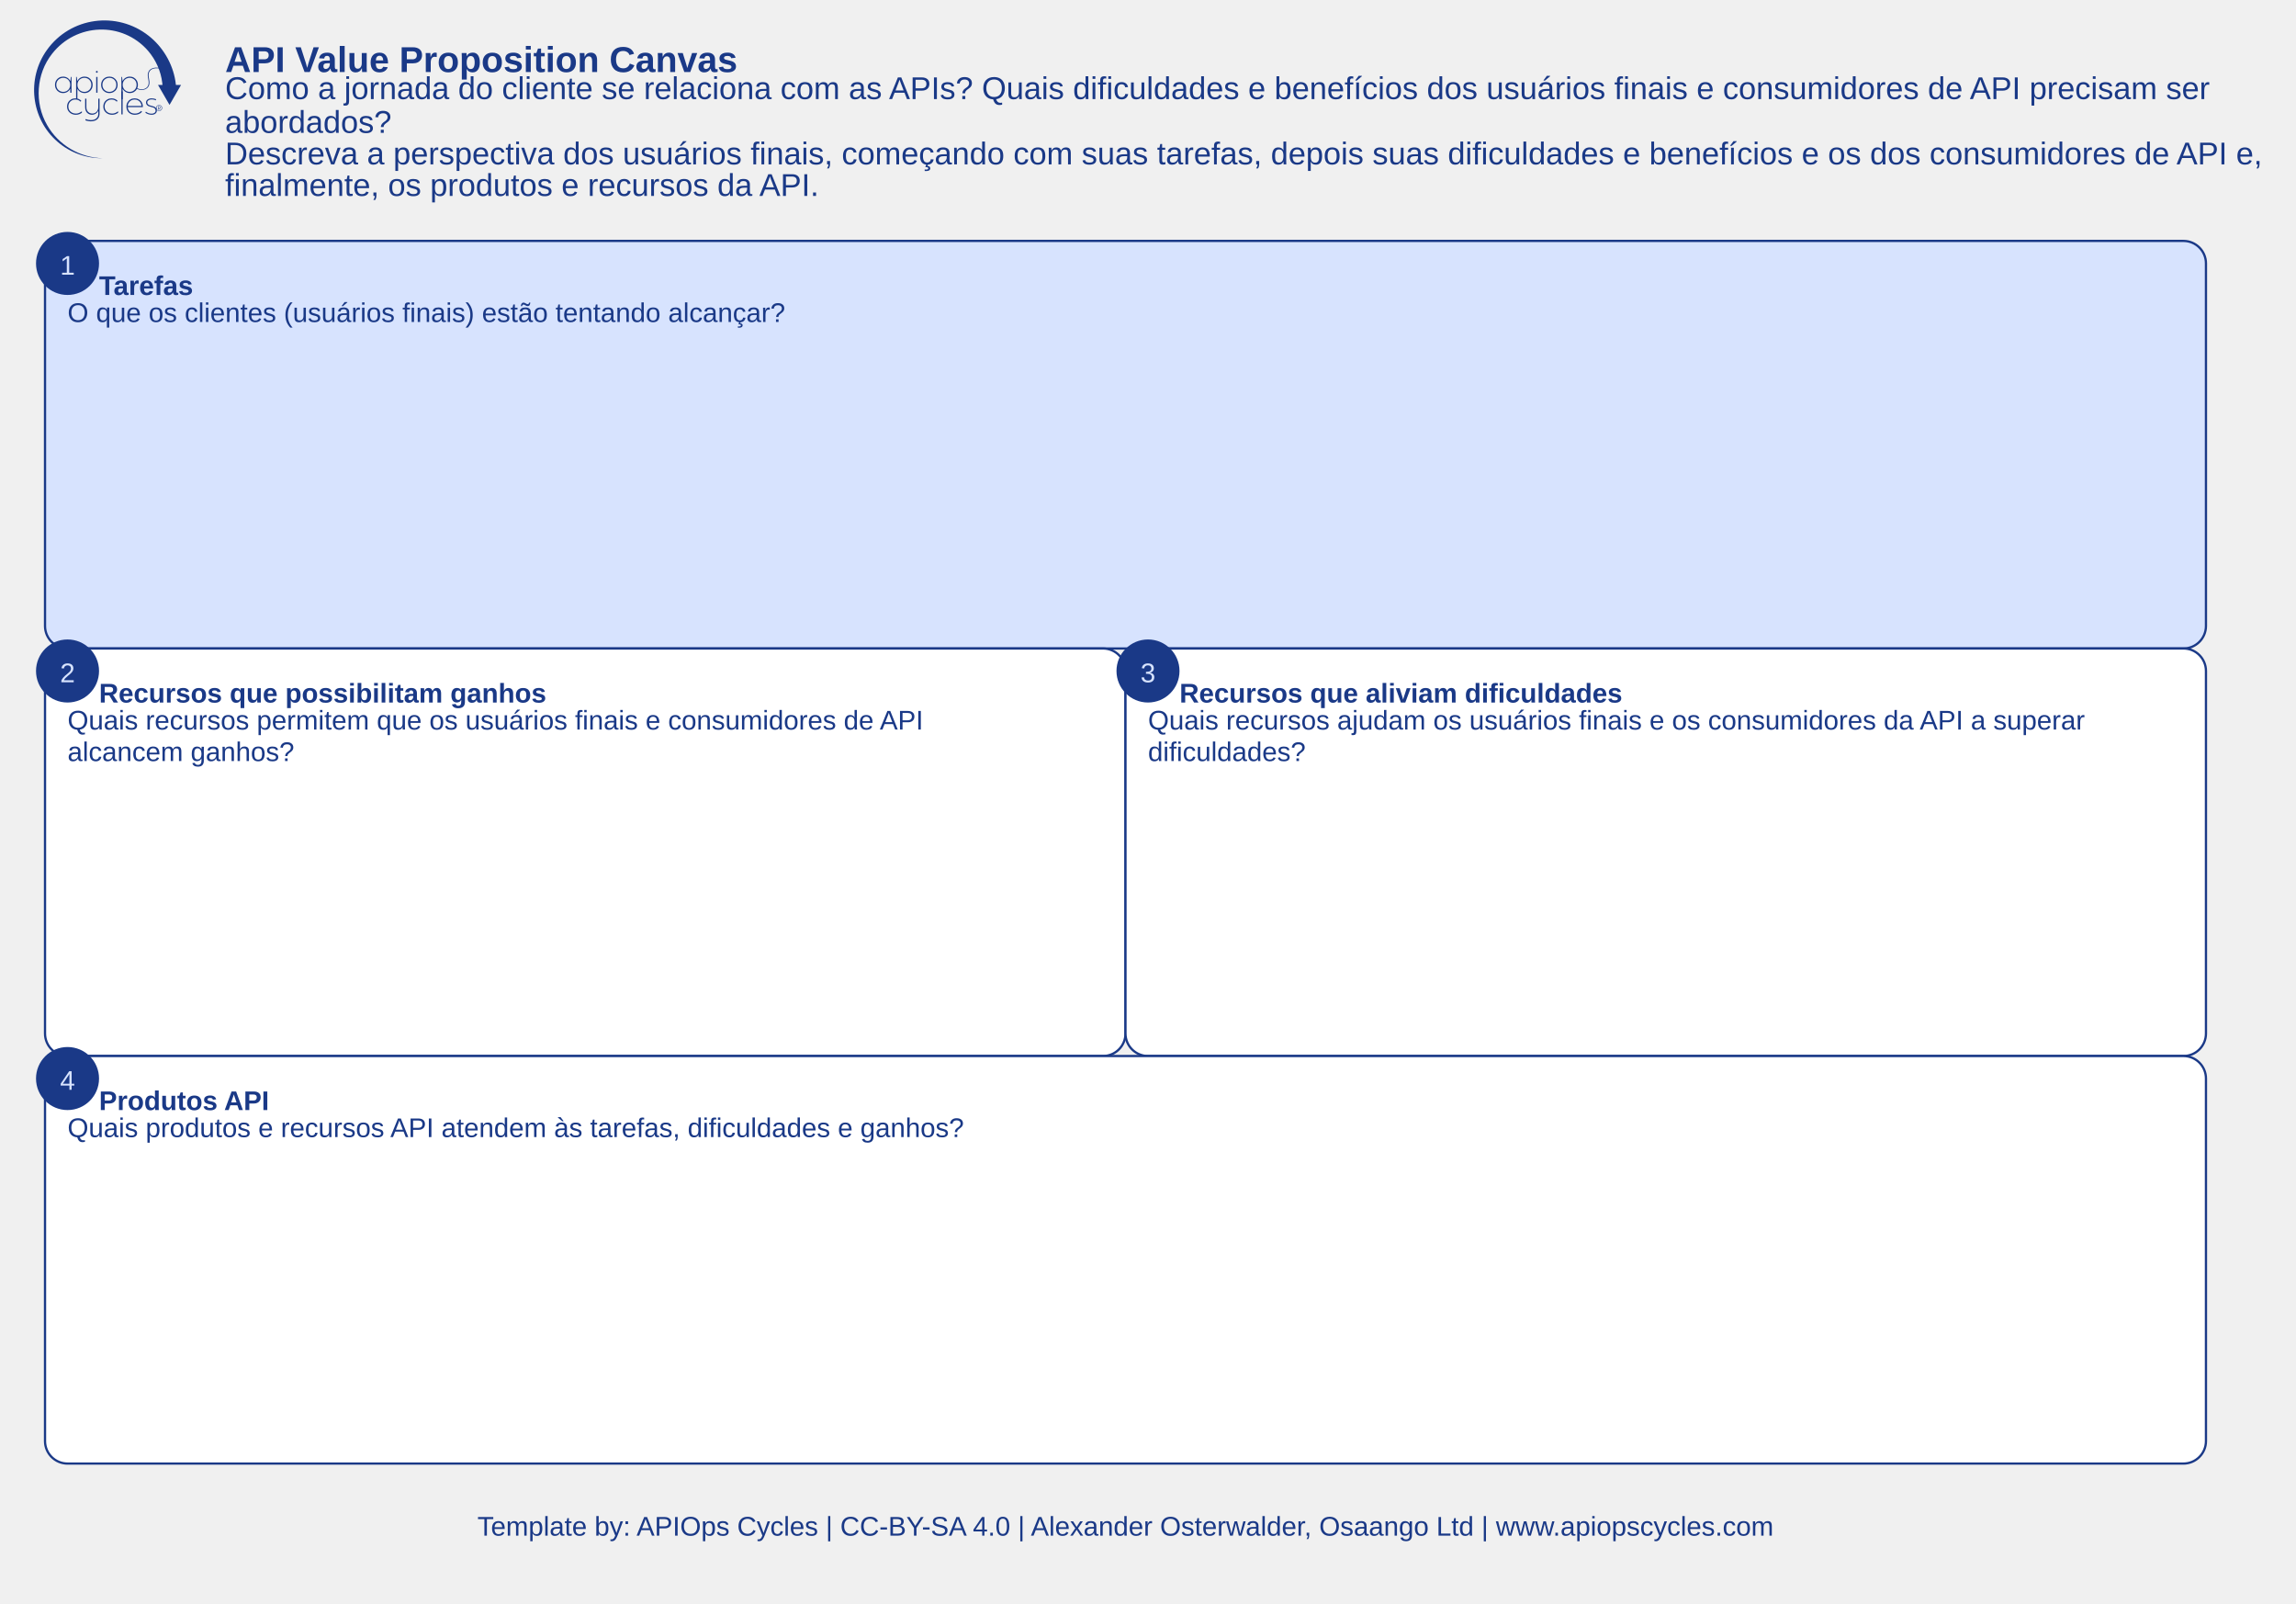
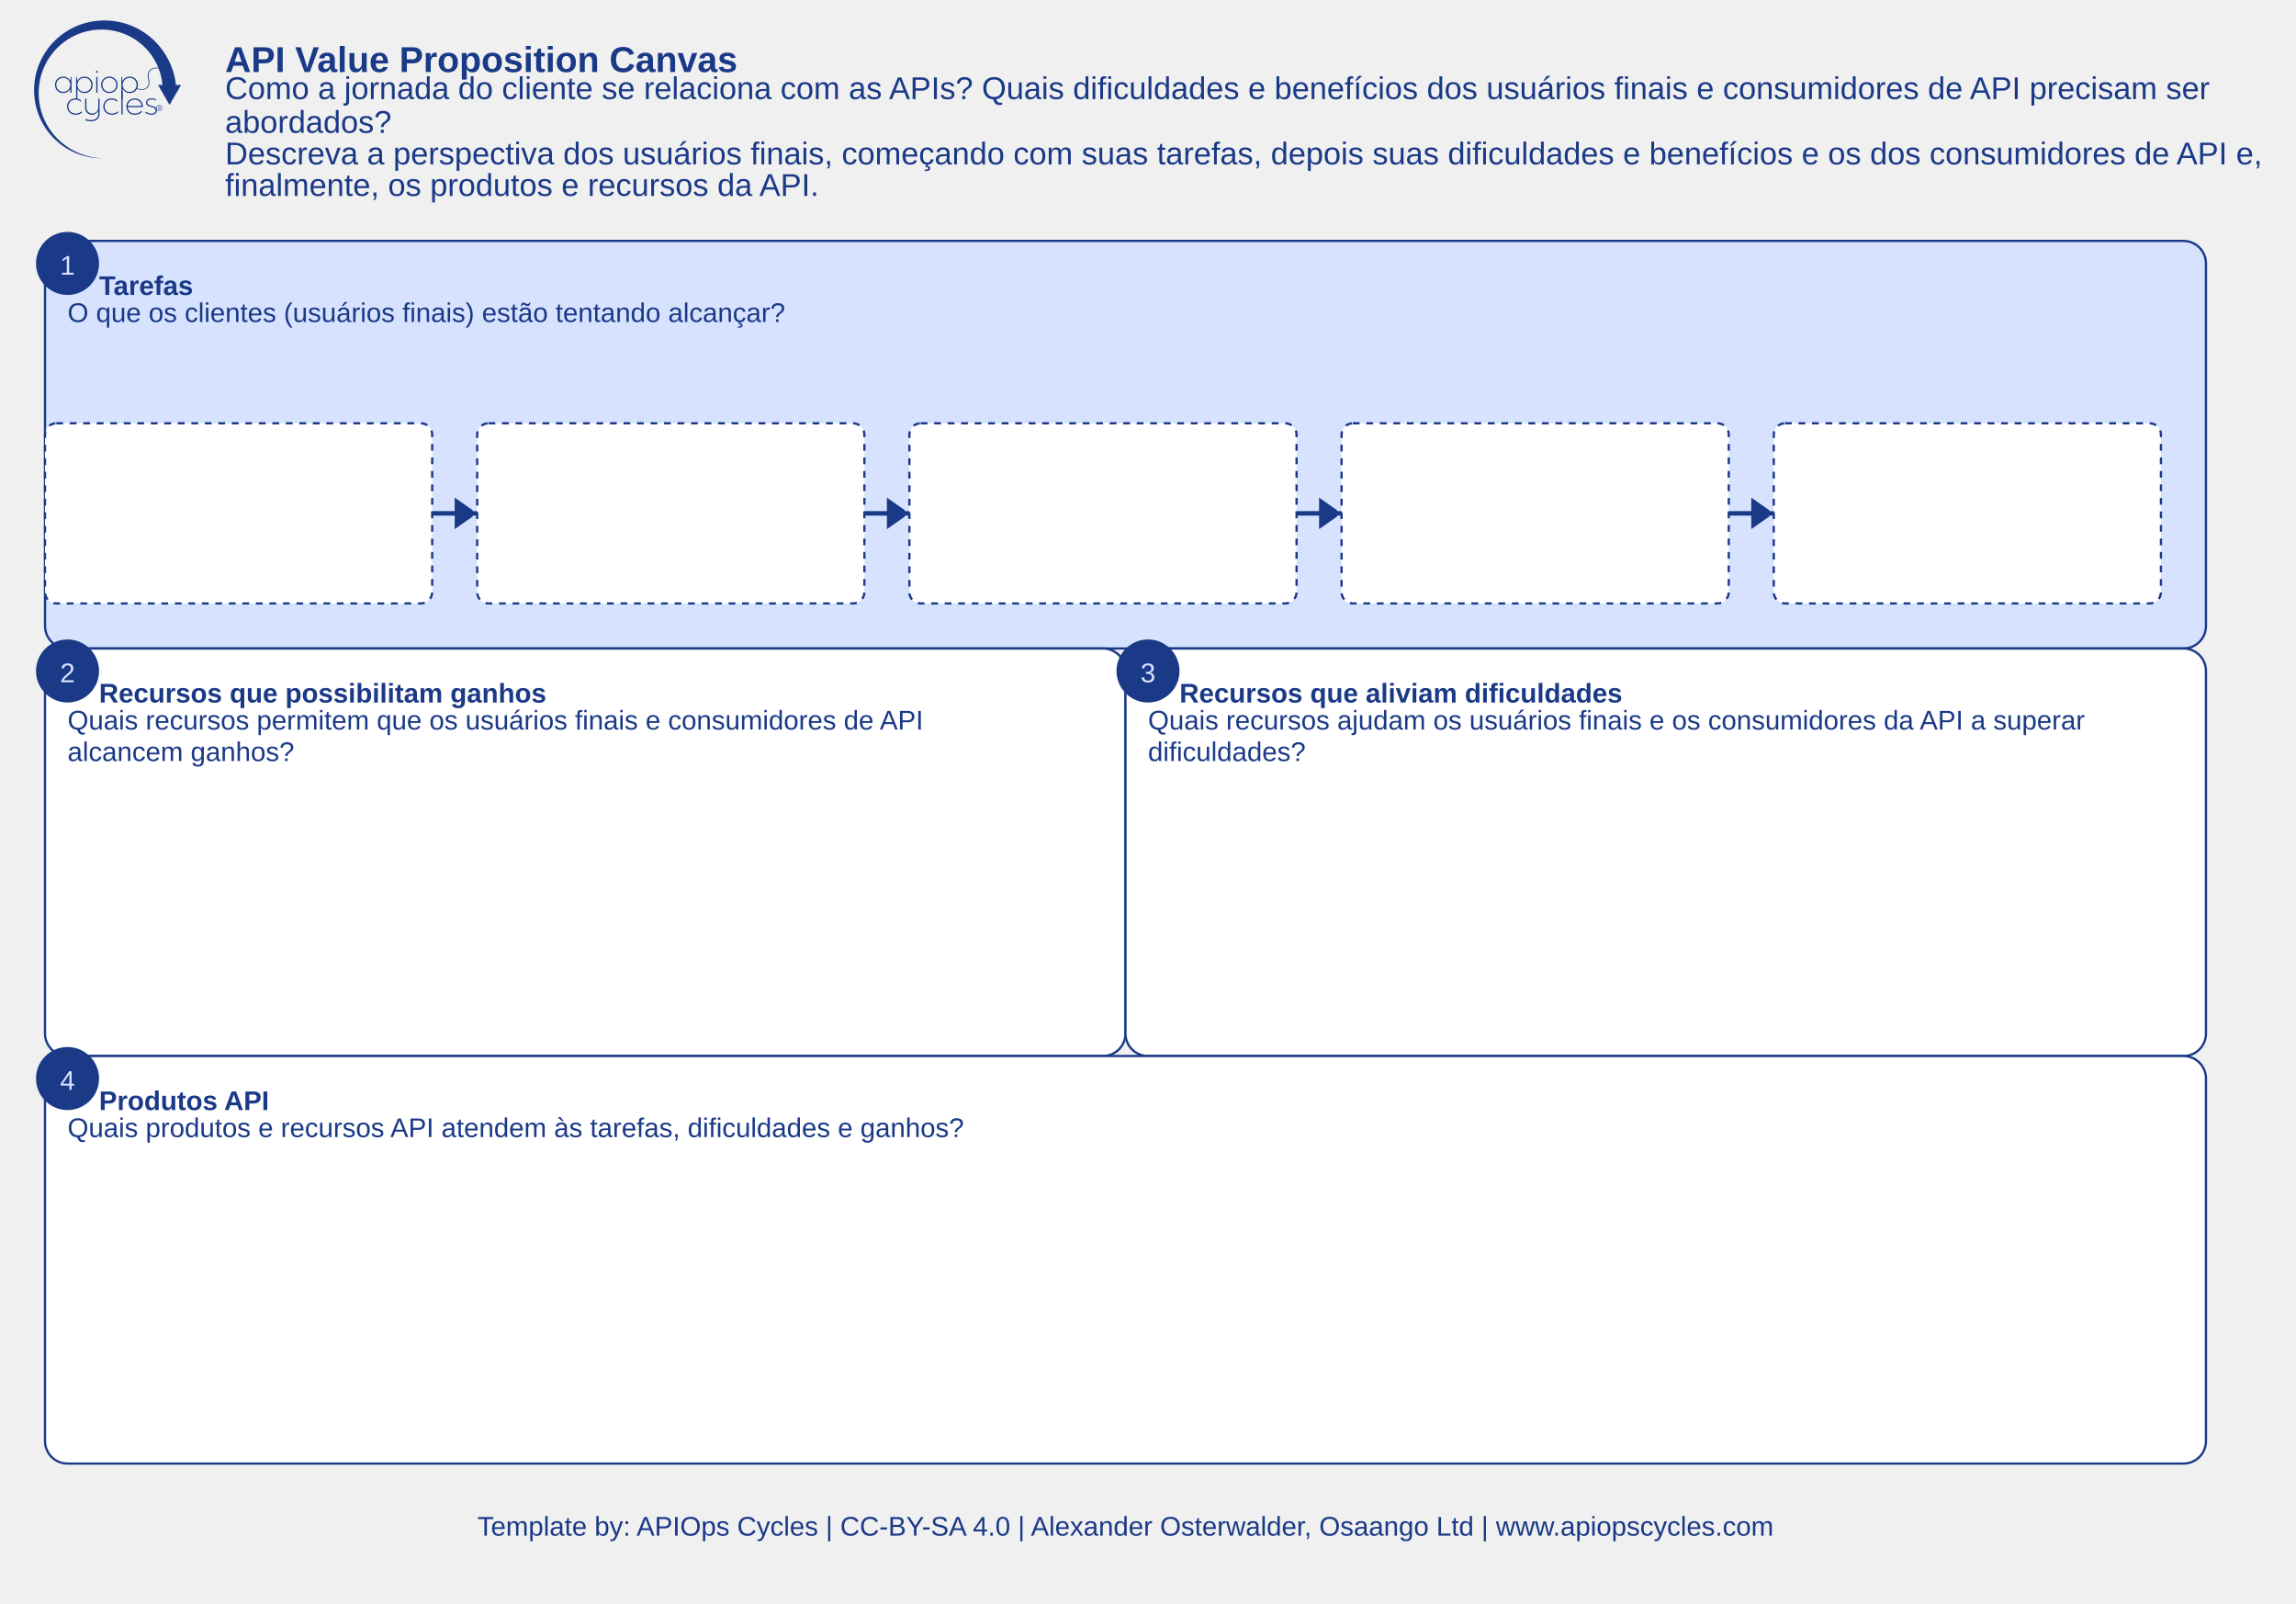
<svg xmlns="http://www.w3.org/2000/svg" width="1020" height="712" font-family="Arial, sans-serif" font-size="12" style="background-color: #f8fafc">
  <defs>
    <filter id="shadow">
      <feDropShadow dx="3" dy="3" stdDeviation="2" flood-color="rgba(0, 0, 0, 0.2)" />
    </filter>
  </defs>
  <g transform="translate(10, 5) scale(0.1,0.1)">
    <svg width="756" zoomAndPan="magnify" viewBox="0 0 567 567" height="756" preserveAspectRatio="xMidYMid meet" version="1.0" id="svg47">
      <defs id="defs5">
        <g id="g1" />
        <clipPath id="ecfbc6fc50">
          <path d="M 0.5 0 L 566.5 0 L 566.5 566 L 0.5 566 Z M 0.5 0 " clip-rule="nonzero" id="path1" />
        </clipPath>
        <clipPath id="4ee1efe14e">
          <path d="M 38 30 L 528.191 30 L 528.191 490 L 38 490 Z M 38 30 " clip-rule="nonzero" id="path2" />
        </clipPath>
        <clipPath id="631ef147b9">
          <path d="M 380 187 L 464 187 L 464 283 L 380 283 Z M 380 187 " clip-rule="nonzero" id="path3" />
        </clipPath>
        <clipPath id="dc9e064c61">
          <path d="M 463.609 187.988 L 458.23 287.418 L 379.734 283.168 L 385.113 183.742 Z M 463.609 187.988 " clip-rule="nonzero" id="path4" />
        </clipPath>
        <clipPath id="06f743e2a4">
          <path d="M 379.477 282.957 L 384.855 183.527 L 463.352 187.773 L 457.973 287.203 Z M 379.477 282.957 " clip-rule="nonzero" id="path5" />
        </clipPath>
      </defs>
      <g clip-path="url(#4ee1efe14e)" id="g8" style="fill:#1a3987;fill-opacity:1">
        <path fill="#ffffff" d="M 116.617 434.637 C 158.09 470.828 212.988 490.789 267.996 489.473 C 191.457 488.059 119.762 445.711 81.969 379.109 C 39.125 305.152 45.559 208.793 98.371 141.828 C 178.516 39.051 332.074 32.734 418.133 131.543 C 443.988 161.492 460.848 199.008 465.605 238.27 C 465.902 240.664 466.145 243.062 466.34 245.465 L 451.488 245.465 L 489.855 311.918 L 528.223 245.465 L 511.156 245.465 C 510.668 240.906 510.059 236.363 509.301 231.844 C 499.641 173.074 467.293 118.582 420.492 81.809 C 314.559 -1.688 159.801 18.852 81.219 129.086 C 13.043 224.371 27.914 357.969 116.617 434.637 " fill-opacity="1" fill-rule="nonzero" id="path8" style="fill:#1a3987;fill-opacity:1" />
      </g>
      <g fill="#ffffff" fill-opacity="1" id="g11" style="fill:#1a3987;fill-opacity:1">
        <g transform="translate(143.5886, 343.5815)" id="g10" style="fill:#1a3987;fill-opacity:1">
          <g id="g9" style="fill:#1a3987;fill-opacity:1">
            <path d="M 34.234 1.172 C 28.742 1.172 23.773 0.016 19.328 -2.297 C 14.879 -4.617 11.363 -7.844 8.781 -11.969 C 6.195 -16.094 4.906 -20.832 4.906 -26.188 C 4.906 -31.551 6.129 -36.273 8.578 -40.359 C 11.035 -44.453 14.32 -47.66 18.438 -49.984 C 22.562 -52.305 27.176 -53.469 32.281 -53.469 C 36.207 -53.469 39.938 -52.781 43.469 -51.406 C 47 -50.031 49.973 -47.938 52.391 -45.125 L 49.547 -42.391 C 47.516 -44.672 45.039 -46.43 42.125 -47.672 C 39.219 -48.922 35.938 -49.547 32.281 -49.547 C 28.031 -49.547 24.141 -48.562 20.609 -46.594 C 17.078 -44.633 14.281 -41.906 12.219 -38.406 C 10.156 -34.906 9.125 -30.832 9.125 -26.188 C 9.125 -21.613 10.234 -17.562 12.453 -14.031 C 14.68 -10.5 17.691 -7.734 21.484 -5.734 C 25.273 -3.742 29.523 -2.75 34.234 -2.75 C 38.098 -2.75 41.629 -3.453 44.828 -4.859 C 48.035 -6.266 51.176 -8.113 54.25 -10.406 L 54.25 -5.594 C 51.438 -3.438 48.363 -1.77 45.031 -0.594 C 41.695 0.582 38.098 1.172 34.234 1.172 Z M 34.234 1.172 " id="path9" style="fill:#1a3987;fill-opacity:1" />
          </g>
        </g>
      </g>
      <g fill="#ffffff" fill-opacity="1" id="g14" style="fill:#1a3987;fill-opacity:1">
        <g transform="translate(200.9774, 343.5815)" id="g13" style="fill:#1a3987;fill-opacity:1">
          <g id="g12" style="fill:#1a3987;fill-opacity:1">
            <path d="M 26.688 23.156 C 24.988 23.156 23.039 22.988 20.844 22.656 C 18.656 22.332 16.461 21.91 14.266 21.391 C 12.078 20.867 10.102 20.312 8.344 19.719 L 9.422 15.594 C 11.973 16.582 14.848 17.398 18.047 18.047 C 21.254 18.703 24.164 19.031 26.781 19.031 C 31.289 19.031 35.41 18.312 39.141 16.875 C 42.867 15.438 45.859 13.113 48.109 9.906 C 50.367 6.707 51.5 2.52 51.5 -2.656 L 51.5 -11.281 L 51.016 -11.281 C 49.055 -7.488 46.273 -4.461 42.672 -2.203 C 39.078 0.047 35.086 1.172 30.703 1.172 C 26.191 1.172 22.203 0.16 18.734 -1.859 C 15.273 -3.891 12.562 -6.77 10.594 -10.5 C 8.633 -14.227 7.656 -18.645 7.656 -23.75 L 7.656 -52.391 L 11.875 -52.391 L 11.875 -23.844 C 11.875 -19.52 12.723 -15.789 14.422 -12.656 C 16.117 -9.52 18.473 -7.098 21.484 -5.391 C 24.492 -3.691 27.895 -2.844 31.688 -2.844 C 35.352 -2.844 38.688 -3.738 41.688 -5.531 C 44.695 -7.332 47.082 -9.801 48.844 -12.938 C 50.613 -16.082 51.5 -19.719 51.5 -23.844 L 51.5 -52.391 L 55.719 -52.391 L 55.719 -2.656 C 55.719 3.301 54.395 8.191 51.75 12.016 C 49.102 15.848 45.586 18.66 41.203 20.453 C 36.816 22.254 31.977 23.156 26.688 23.156 Z M 26.688 23.156 " id="path11" style="fill:#1a3987;fill-opacity:1" />
          </g>
        </g>
      </g>
      <g fill="#ffffff" fill-opacity="1" id="g17" style="fill:#1a3987;fill-opacity:1">
        <g transform="translate(264.3502, 343.5815)" id="g16" style="fill:#1a3987;fill-opacity:1">
          <g id="g15" style="fill:#1a3987;fill-opacity:1">
            <path d="M 34.234 1.172 C 28.742 1.172 23.773 0.016 19.328 -2.297 C 14.879 -4.617 11.363 -7.844 8.781 -11.969 C 6.195 -16.094 4.906 -20.832 4.906 -26.188 C 4.906 -31.551 6.129 -36.273 8.578 -40.359 C 11.035 -44.453 14.32 -47.66 18.438 -49.984 C 22.562 -52.305 27.176 -53.469 32.281 -53.469 C 36.207 -53.469 39.938 -52.781 43.469 -51.406 C 47 -50.031 49.973 -47.938 52.391 -45.125 L 49.547 -42.391 C 47.516 -44.672 45.039 -46.43 42.125 -47.672 C 39.219 -48.922 35.938 -49.547 32.281 -49.547 C 28.031 -49.547 24.141 -48.562 20.609 -46.594 C 17.078 -44.633 14.281 -41.906 12.219 -38.406 C 10.156 -34.906 9.125 -30.832 9.125 -26.188 C 9.125 -21.613 10.234 -17.562 12.453 -14.031 C 14.68 -10.5 17.691 -7.734 21.484 -5.734 C 25.273 -3.742 29.523 -2.75 34.234 -2.75 C 38.098 -2.75 41.629 -3.453 44.828 -4.859 C 48.035 -6.266 51.176 -8.113 54.25 -10.406 L 54.25 -5.594 C 51.438 -3.438 48.363 -1.77 45.031 -0.594 C 41.695 0.582 38.098 1.172 34.234 1.172 Z M 34.234 1.172 " id="path14" style="fill:#1a3987;fill-opacity:1" />
          </g>
        </g>
      </g>
      <g fill="#ffffff" fill-opacity="1" id="g20" style="fill:#1a3987;fill-opacity:1">
        <g transform="translate(321.739, 343.5815)" id="g19" style="fill:#1a3987;fill-opacity:1">
          <g id="g18" style="fill:#1a3987;fill-opacity:1">
            <path d="M 7.656 0 L 7.656 -76.422 L 11.875 -76.422 L 11.875 0 Z M 7.656 0 " id="path17" style="fill:#1a3987;fill-opacity:1" />
          </g>
        </g>
      </g>
      <g fill="#ffffff" fill-opacity="1" id="g23" style="fill:#1a3987;fill-opacity:1">
        <g transform="translate(341.261, 343.5815)" id="g22" style="fill:#1a3987;fill-opacity:1">
          <g id="g21" style="fill:#1a3987;fill-opacity:1">
            <path d="M 33.266 1.172 C 27.566 1.172 22.594 0.016 18.344 -2.297 C 14.094 -4.617 10.789 -7.844 8.438 -11.969 C 6.082 -16.094 4.906 -20.832 4.906 -26.188 C 4.906 -31.551 6.129 -36.273 8.578 -40.359 C 11.035 -44.453 14.32 -47.66 18.438 -49.984 C 22.562 -52.305 27.176 -53.469 32.281 -53.469 C 37.383 -53.469 42.008 -52.305 46.156 -49.984 C 50.312 -47.66 53.598 -44.453 56.016 -40.359 C 58.441 -36.273 59.656 -31.551 59.656 -26.188 L 59.656 -24.328 L 9.219 -24.328 C 9.477 -20.078 10.641 -16.316 12.703 -13.047 C 14.766 -9.773 17.547 -7.238 21.047 -5.438 C 24.547 -3.645 28.617 -2.75 33.266 -2.75 C 37.316 -2.75 41.172 -3.5 44.828 -5 C 48.492 -6.508 51.602 -8.766 54.156 -11.766 L 56.906 -8.531 C 53.895 -5.133 50.328 -2.664 46.203 -1.125 C 42.086 0.406 37.773 1.172 33.266 1.172 Z M 9.219 -28.156 L 55.328 -28.156 C 55.066 -32.406 53.875 -36.133 51.75 -39.344 C 49.625 -42.551 46.875 -45.051 43.5 -46.844 C 40.133 -48.645 36.395 -49.547 32.281 -49.547 C 28.219 -49.547 24.504 -48.645 21.141 -46.844 C 17.773 -45.051 15.031 -42.551 12.906 -39.344 C 10.781 -36.133 9.551 -32.406 9.219 -28.156 Z M 9.219 -28.156 " id="path20" style="fill:#1a3987;fill-opacity:1" />
          </g>
        </g>
      </g>
      <g fill="#ffffff" fill-opacity="1" id="g26" style="fill:#1a3987;fill-opacity:1">
        <g transform="translate(405.8111, 343.5815)" id="g25" style="fill:#1a3987;fill-opacity:1">
          <g id="g24" style="fill:#1a3987;fill-opacity:1">
            <path d="M 24.328 1.172 C 20.211 1.172 16.367 0.52 12.797 -0.781 C 9.234 -2.094 6.145 -3.695 3.531 -5.594 L 5.203 -9.031 C 7.492 -7.195 10.27 -5.641 13.531 -4.359 C 16.801 -3.086 20.336 -2.453 24.141 -2.453 C 28.316 -2.453 31.613 -3.383 34.031 -5.25 C 36.457 -7.113 37.672 -9.516 37.672 -12.453 C 37.672 -15.535 36.656 -18.07 34.625 -20.062 C 32.602 -22.062 28.711 -23.648 22.953 -24.828 C 16.68 -26.129 12.234 -28.07 9.609 -30.656 C 6.992 -33.238 5.688 -36.426 5.688 -40.219 C 5.688 -42.645 6.453 -44.852 7.984 -46.844 C 9.523 -48.844 11.672 -50.445 14.422 -51.656 C 17.172 -52.863 20.375 -53.469 24.031 -53.469 C 27.102 -53.469 29.832 -53.207 32.219 -52.688 C 34.613 -52.164 36.859 -51.508 38.953 -50.719 L 38.953 -46.797 C 36.984 -47.648 34.77 -48.367 32.312 -48.953 C 29.863 -49.547 27.07 -49.844 23.938 -49.844 C 19.75 -49.844 16.363 -48.895 13.781 -47 C 11.195 -45.102 9.906 -42.844 9.906 -40.219 C 9.906 -38.457 10.312 -36.836 11.125 -35.359 C 11.945 -33.891 13.406 -32.582 15.5 -31.438 C 17.594 -30.301 20.602 -29.305 24.531 -28.453 C 30.938 -27.078 35.43 -25.098 38.016 -22.516 C 40.598 -19.93 41.891 -16.613 41.891 -12.562 C 41.891 -8.633 40.301 -5.363 37.125 -2.75 C 33.957 -0.133 29.691 1.172 24.328 1.172 Z M 24.328 1.172 " id="path23" style="fill:#1a3987;fill-opacity:1" />
          </g>
        </g>
      </g>
      <g fill="#ffffff" fill-opacity="1" id="g29" style="fill:#1a3987;fill-opacity:1">
        <g transform="translate(103.1736,271.3029)" id="g28" style="fill:#1a3987;fill-opacity:1">
          <g id="g27" style="fill:#1a3987;fill-opacity:1">
            <path d="m 31.969,1.188 c -4.98,0 -9.508,-1.164 -13.578,-3.484 -4.062,-2.332 -7.293,-5.566 -9.688,-9.703 -2.398,-4.133 -3.594,-8.891 -3.594,-14.266 0,-5.375 1.195,-10.109 3.594,-14.203 2.395,-4.102 5.625,-7.316 9.688,-9.641 4.07,-2.332 8.598,-3.5 13.578,-3.5 5.188,0 9.875,1.262 14.062,3.781 4.195,2.523 7.414,5.98 9.656,10.375 h 0.578 L 57.844,-52.531 h 2.266 V 0 H 55.875 V -12.297 H 55.281 C 52.988,-8.098 49.789,-4.801 45.688,-2.406 41.594,-0.008 37.02,1.188 31.969,1.188 Z M 32.562,-2.75 c 4.332,0 8.25,-1 11.75,-3 3.508,-2 6.297,-4.77 8.359,-8.312 2.07,-3.539 3.109,-7.609 3.109,-12.203 0,-4.656 -1.039,-8.738 -3.109,-12.25 -2.062,-3.508 -4.852,-6.242 -8.359,-8.203 -3.5,-1.969 -7.418,-2.953 -11.75,-2.953 -4.262,0 -8.148,0.984 -11.656,2.953 -3.512,1.961 -6.32,4.695 -8.422,8.203 -2.094,3.512 -3.141,7.594 -3.141,12.25 0,4.594 1.031,8.664 3.094,12.203 2.07,3.543 4.879,6.312 8.422,8.312 3.539,2 7.441,3 11.703,3 z m 0,0" id="path26" style="fill:#1a3987;fill-opacity:1" />
          </g>
        </g>
      </g>
      <g fill="#ffffff" fill-opacity="1" id="g32" style="fill:#1a3987;fill-opacity:1">
        <g transform="translate(170.9521,271.3029)" id="g31" style="fill:#1a3987;fill-opacity:1">
          <g id="g30" style="fill:#1a3987;fill-opacity:1">
            <path d="M 7.672,21.734 V -52.531 H 9.938 l 1.578,13.078 H 12 c 2.289,-4.395 5.535,-7.852 9.734,-10.375 4.195,-2.52 8.891,-3.781 14.078,-3.781 4.977,0 9.5,1.168 13.562,3.5 4.07,2.324 7.305,5.539 9.703,9.641 2.395,4.094 3.594,8.828 3.594,14.203 0,5.375 -1.199,10.133 -3.594,14.266 C 56.68,-7.863 53.445,-4.629 49.375,-2.297 45.312,0.023 40.789,1.188 35.812,1.188 30.82,1.188 26.258,-0.008 22.125,-2.406 18,-4.801 14.789,-8.066 12.5,-12.203 h -0.594 v 33.938 z M 35.219,-2.75 c 4.258,0 8.145,-1 11.656,-3 3.508,-2 6.297,-4.77 8.359,-8.312 2.07,-3.539 3.109,-7.609 3.109,-12.203 0,-4.656 -1.039,-8.738 -3.109,-12.25 -2.062,-3.508 -4.852,-6.242 -8.359,-8.203 -3.512,-1.969 -7.398,-2.953 -11.656,-2.953 -4.262,0 -8.164,0.984 -11.703,2.953 -3.543,1.961 -6.352,4.695 -8.422,8.203 -2.062,3.512 -3.094,7.594 -3.094,12.25 0,4.594 1.031,8.664 3.094,12.203 2.07,3.543 4.879,6.312 8.422,8.312 3.539,2 7.441,3 11.703,3 z m 0,0" id="path29" style="fill:#1a3987;fill-opacity:1" />
          </g>
        </g>
      </g>
      <g fill="#ffffff" fill-opacity="1" id="g35" style="fill:#1a3987;fill-opacity:1">
        <g transform="translate(238.2387, 271.3029)" id="g34" style="fill:#1a3987;fill-opacity:1">
          <g id="g33" style="fill:#1a3987;fill-opacity:1">
            <path d="M 9.438 -66.406 C 8.594 -66.406 7.859 -66.711 7.234 -67.328 C 6.609 -67.953 6.297 -68.691 6.297 -69.547 C 6.297 -70.398 6.609 -71.117 7.234 -71.703 C 7.859 -72.297 8.594 -72.594 9.438 -72.594 C 10.289 -72.594 11.016 -72.297 11.609 -71.703 C 12.203 -71.117 12.5 -70.398 12.5 -69.547 C 12.5 -68.691 12.203 -67.953 11.609 -67.328 C 11.016 -66.711 10.289 -66.406 9.438 -66.406 Z M 7.281 0 L 7.281 -52.531 L 11.609 -52.531 L 11.609 0 Z M 7.281 0 " id="path32" style="fill:#1a3987;fill-opacity:1" />
          </g>
        </g>
      </g>
      <g fill="#ffffff" fill-opacity="1" id="g38" style="fill:#1a3987;fill-opacity:1">
        <g transform="translate(257.0278,271.3029)" id="g37" style="fill:#1a3987;fill-opacity:1">
          <g id="g36" style="fill:#1a3987;fill-opacity:1">
            <path d="m 32.359,1.188 c -5.117,0 -9.742,-1.164 -13.875,-3.484 -4.125,-2.332 -7.418,-5.566 -9.875,-9.703 -2.461,-4.133 -3.688,-8.891 -3.688,-14.266 0,-5.375 1.227,-10.109 3.688,-14.203 2.457,-4.102 5.75,-7.316 9.875,-9.641 4.133,-2.332 8.758,-3.5 13.875,-3.5 5.113,0 9.738,1.168 13.875,3.5 4.133,2.324 7.43,5.539 9.891,9.641 2.457,4.094 3.688,8.828 3.688,14.203 0,5.375 -1.23,10.133 -3.688,14.266 -2.461,4.137 -5.758,7.371 -9.891,9.703 -4.137,2.32 -8.762,3.484 -13.875,3.484 z m 0,-3.938 c 4.332,0 8.254,-1 11.766,-3 3.508,-2 6.297,-4.77 8.359,-8.312 2.062,-3.539 3.094,-7.609 3.094,-12.203 0,-4.656 -1.031,-8.738 -3.094,-12.25 -2.062,-3.508 -4.852,-6.242 -8.359,-8.203 -3.512,-1.969 -7.434,-2.953 -11.766,-2.953 -4.262,0 -8.164,0.984 -11.703,2.953 -3.543,1.961 -6.344,4.695 -8.406,8.203 -2.062,3.512 -3.094,7.594 -3.094,12.25 0,4.594 1.031,8.664 3.094,12.203 2.062,3.543 4.863,6.312 8.406,8.312 3.539,2 7.441,3 11.703,3 z m 0,0" id="path35" style="fill:#1a3987;fill-opacity:1" />
          </g>
        </g>
      </g>
      <g fill="#ffffff" fill-opacity="1" id="g41" style="fill:#1a3987;fill-opacity:1">
        <g transform="translate(321.7568,271.3029)" id="g40" style="fill:#1a3987;fill-opacity:1">
          <g id="g39" style="fill:#1a3987;fill-opacity:1">
            <path d="M 7.672,21.734 V -52.531 H 9.938 l 1.578,13.078 H 12 c 2.289,-4.395 5.535,-7.852 9.734,-10.375 4.195,-2.52 8.891,-3.781 14.078,-3.781 4.977,0 9.5,1.168 13.562,3.5 4.07,2.324 7.305,5.539 9.703,9.641 2.395,4.094 3.594,8.828 3.594,14.203 0,5.375 -1.199,10.133 -3.594,14.266 C 56.68,-7.863 53.445,-4.629 49.375,-2.297 45.312,0.023 40.789,1.188 35.812,1.188 30.82,1.188 26.258,-0.008 22.125,-2.406 18,-4.801 14.789,-8.066 12.5,-12.203 h -0.594 v 33.938 z M 35.219,-2.75 c 4.258,0 8.145,-1 11.656,-3 3.508,-2 6.297,-4.77 8.359,-8.312 2.07,-3.539 3.109,-7.609 3.109,-12.203 0,-4.656 -1.039,-8.738 -3.109,-12.25 -2.062,-3.508 -4.852,-6.242 -8.359,-8.203 -3.512,-1.969 -7.398,-2.953 -11.656,-2.953 -4.262,0 -8.164,0.984 -11.703,2.953 -3.543,1.961 -6.352,4.695 -8.422,8.203 -2.062,3.512 -3.094,7.594 -3.094,12.25 0,4.594 1.031,8.664 3.094,12.203 2.07,3.543 4.879,6.312 8.422,8.312 3.539,2 7.441,3 11.703,3 z m 0,0" id="path38" style="fill:#1a3987;fill-opacity:1" />
          </g>
        </g>
      </g>
      <g fill="#ffffff" fill-opacity="1" id="g44" style="fill:#1a3987;fill-opacity:1">
        <g transform="translate(443.0016, 344.7426)" id="g43" style="fill:#1a3987;fill-opacity:1">
          <g id="g42" style="fill:#1a3987;fill-opacity:1">
            <path d="M 12.016 -12.578 C 10.18 -12.578 8.504 -13.008 6.984 -13.875 C 5.461 -14.75 4.242 -15.93 3.328 -17.422 C 2.41 -18.91 1.953 -20.602 1.953 -22.5 C 1.953 -24.426 2.41 -26.133 3.328 -27.625 C 4.242 -29.113 5.461 -30.289 6.984 -31.156 C 8.504 -32.031 10.18 -32.469 12.016 -32.469 C 13.879 -32.469 15.586 -32.031 17.141 -31.156 C 18.691 -30.289 19.926 -29.113 20.844 -27.625 C 21.758 -26.133 22.219 -24.426 22.219 -22.5 C 22.219 -20.602 21.758 -18.91 20.844 -17.422 C 19.926 -15.93 18.691 -14.75 17.141 -13.875 C 15.586 -13.008 13.879 -12.578 12.016 -12.578 Z M 12.016 -13.922 C 13.691 -13.922 15.172 -14.285 16.453 -15.016 C 17.742 -15.742 18.766 -16.754 19.516 -18.047 C 20.266 -19.336 20.641 -20.82 20.641 -22.5 C 20.641 -24.207 20.266 -25.703 19.516 -26.984 C 18.766 -28.273 17.742 -29.285 16.453 -30.016 C 15.172 -30.742 13.691 -31.109 12.016 -31.109 C 10.398 -31.109 8.957 -30.742 7.688 -30.016 C 6.414 -29.285 5.414 -28.273 4.688 -26.984 C 3.957 -25.703 3.594 -24.207 3.594 -22.5 C 3.594 -20.82 3.957 -19.336 4.688 -18.047 C 5.414 -16.754 6.414 -15.742 7.688 -15.016 C 8.957 -14.285 10.398 -13.922 12.016 -13.922 Z M 8.578 -16.859 L 8.578 -28.312 L 11.547 -28.312 C 13.285 -28.312 14.539 -27.879 15.312 -27.016 C 16.094 -26.148 16.484 -25.109 16.484 -23.891 C 16.484 -23.086 16.281 -22.352 15.875 -21.688 C 15.477 -21.02 14.875 -20.516 14.062 -20.172 L 16.484 -16.859 L 14.672 -16.859 L 12.578 -19.75 L 10.109 -19.75 L 10.109 -16.859 Z M 10.109 -20.906 L 11.453 -20.906 C 12.766 -20.906 13.664 -21.188 14.156 -21.75 C 14.656 -22.312 14.906 -23.023 14.906 -23.891 C 14.906 -24.797 14.656 -25.551 14.156 -26.156 C 13.664 -26.758 12.766 -27.062 11.453 -27.062 L 10.109 -27.062 Z M 10.109 -20.906 " id="path41" style="fill:#1a3987;fill-opacity:1" />
          </g>
        </g>
      </g>
      <g clip-path="url(#631ef147b9)" id="g47" transform="matrix(0.9917124,0,0,0.7826673,3.840058,40.77719)" style="fill:#1a3987;fill-opacity:1">
        <g clip-path="url(#dc9e064c61)" id="g46" style="fill:#1a3987;fill-opacity:1">
          <g clip-path="url(#06f743e2a4)" id="g45" style="fill:#1a3987;fill-opacity:1">
            <path fill="#ffffff" d="m 380.312,275.602 c -0.469,0.598 -0.363,1.461 0.23,1.93 5.379,4.219 12.348,6.117 19.121,5.199 6.773,-0.918 12.988,-4.594 17.051,-10.094 4.625,-6.254 6.59,-14.914 5.836,-25.734 -0.27,-3.887 -0.832,-7.789 -1.375,-11.559 -0.668,-4.652 -1.359,-9.465 -1.492,-14.203 -0.188,-6.918 0.91,-16.555 7.211,-23.152 3.93,-4.113 9.719,-6.754 16.297,-7.43 5.484,-0.566 11.523,0.164 18.465,2.23 0.727,0.215 1.492,-0.199 1.707,-0.926 0.031,-0.105 0.051,-0.211 0.059,-0.32 0.031,-0.617 -0.359,-1.203 -0.98,-1.387 -7.297,-2.172 -13.684,-2.934 -19.531,-2.332 -7.23,0.746 -13.621,3.68 -18,8.266 -6.957,7.281 -8.176,17.684 -7.973,25.129 0.133,4.895 0.84,9.785 1.52,14.516 0.535,3.723 1.09,7.57 1.352,11.359 0.707,10.148 -1.078,18.195 -5.301,23.91 -3.57,4.832 -9.258,8.199 -15.211,9.004 -5.953,0.805 -12.328,-0.93 -17.055,-4.637 -0.598,-0.469 -1.461,-0.367 -1.93,0.23 z m 0,0" fill-opacity="1" fill-rule="nonzero" id="path44" style="fill:#1a3987;fill-opacity:1" />
          </g>
        </g>
      </g>
    </svg>
  </g>
  <text x="100" y="32" text-anchor="start" font-family="Arial, sans-serif" font-size="16" fill="#1a3987" font-weight="bold">
    <tspan>API Value Proposition Canvas</tspan>
  </text>
  <text x="100" y="44" text-anchor="start" font-family="Arial, sans-serif" font-size="14" fill="#1a3987">
    <tspan>Como a jornada do cliente se relaciona com as APIs? Quais dificuldades e benefícios dos usuários finais e consumidores de API precisam ser</tspan>
    <tspan x="100" dy="15">abordados?</tspan>
  </text>
  <text x="100" y="73" text-anchor="start" font-family="Arial, sans-serif" font-size="14" fill="#1a3987">
    <tspan>Descreva a perspectiva dos usuários finais, começando com suas tarefas, depois suas dificuldades e benefícios e os dos consumidores de API e,</tspan>
    <tspan x="100" dy="14">finalmente, os produtos e recursos da API.</tspan>
  </text>
+   <defs>
+     <marker id="journey-arrowhead" markerWidth="4" markerHeight="7" refX="5" refY="3.5" orient="auto">
+       <polygon points="0 0, 5 3.5, 0 7" fill="#1a3987" />
+     </marker>
+   </defs>
  <rect x="20" y="107" width="960" height="181" fill="#d7e3fe" stroke="#1a3987" rx="10" ry="10" />
+   <g class="cc-journey-steps">
+     <rect x="20" y="188" width="172" height="80" fill="#fff" stroke="#1a3987" stroke-width="1" stroke-dasharray="3" rx="5" ry="5" />
+     <rect x="212" y="188" width="172" height="80" fill="#fff" stroke="#1a3987" stroke-width="1" stroke-dasharray="3" rx="5" ry="5" />
+     <rect x="404" y="188" width="172" height="80" fill="#fff" stroke="#1a3987" stroke-width="1" stroke-dasharray="3" rx="5" ry="5" />
+     <rect x="596" y="188" width="172" height="80" fill="#fff" stroke="#1a3987" stroke-width="1" stroke-dasharray="3" rx="5" ry="5" />
+     <rect x="788" y="188" width="172" height="80" fill="#fff" stroke="#1a3987" stroke-width="1" stroke-dasharray="3" rx="5" ry="5" />
+     <line x1="192" y1="228" x2="212" y2="228" stroke="#1a3987" stroke-width="2" marker-end="url(#journey-arrowhead)" />
+     <line x1="384" y1="228" x2="404" y2="228" stroke="#1a3987" stroke-width="2" marker-end="url(#journey-arrowhead)" />
+     <line x1="576" y1="228" x2="596" y2="228" stroke="#1a3987" stroke-width="2" marker-end="url(#journey-arrowhead)" />
+     <line x1="768" y1="228" x2="788" y2="228" stroke="#1a3987" stroke-width="2" marker-end="url(#journey-arrowhead)" />
+   </g>
  <circle cx="30" cy="117" r="14" fill="#1a3987" />
  <text x="30" y="122" text-anchor="middle" font-family="Arial, sans-serif" font-size="12" fill="#d7e3fe">1</text>
  <text x="44" y="131" text-anchor="start" font-family="Arial, sans-serif" font-size="12" fill="#1a3987" font-weight="bold">
    <tspan>Tarefas</tspan>
  </text>
  <text x="30" y="143" text-anchor="start" font-family="Arial, sans-serif" font-size="12" fill="#1a3987">
    <tspan>O que os clientes (usuários finais) estão tentando alcançar?</tspan>
  </text>
  <rect x="20" y="288" width="480" height="181" fill="#ffffff" stroke="#1a3987" rx="10" ry="10" />
  <circle cx="30" cy="298" r="14" fill="#1a3987" />
  <text x="30" y="303" text-anchor="middle" font-family="Arial, sans-serif" font-size="12" fill="#d7e3fe">2</text>
  <text x="44" y="312" text-anchor="start" font-family="Arial, sans-serif" font-size="12" fill="#1a3987" font-weight="bold">
    <tspan>Recursos que possibilitam ganhos</tspan>
  </text>
  <text x="30" y="324" text-anchor="start" font-family="Arial, sans-serif" font-size="12" fill="#1a3987">
    <tspan>Quais recursos permitem que os usuários finais e consumidores de API</tspan>
    <tspan x="30" dy="14">alcancem ganhos?</tspan>
  </text>
  <rect x="500" y="288" width="480" height="181" fill="#ffffff" stroke="#1a3987" rx="10" ry="10" />
  <circle cx="510" cy="298" r="14" fill="#1a3987" />
  <text x="510" y="303" text-anchor="middle" font-family="Arial, sans-serif" font-size="12" fill="#d7e3fe">3</text>
  <text x="524" y="312" text-anchor="start" font-family="Arial, sans-serif" font-size="12" fill="#1a3987" font-weight="bold">
    <tspan>Recursos que aliviam dificuldades</tspan>
  </text>
  <text x="510" y="324" text-anchor="start" font-family="Arial, sans-serif" font-size="12" fill="#1a3987">
    <tspan>Quais recursos ajudam os usuários finais e os consumidores da API a superar</tspan>
    <tspan x="510" dy="14">dificuldades?</tspan>
  </text>
  <rect x="20" y="469" width="960" height="181" fill="#ffffff" stroke="#1a3987" rx="10" ry="10" />
  <circle cx="30" cy="479" r="14" fill="#1a3987" />
  <text x="30" y="484" text-anchor="middle" font-family="Arial, sans-serif" font-size="12" fill="#d7e3fe">4</text>
  <text x="44" y="493" text-anchor="start" font-family="Arial, sans-serif" font-size="12" fill="#1a3987" font-weight="bold">
    <tspan>Produtos API</tspan>
  </text>
  <text x="30" y="505" text-anchor="start" font-family="Arial, sans-serif" font-size="12" fill="#1a3987">
    <tspan>Quais produtos e recursos API atendem às tarefas, dificuldades e ganhos?</tspan>
  </text>
  <text class="footer" x="500" y="682" text-anchor="middle" font-family="Arial, sans-serif" font-size="12" fill="#1a3987">Template by: APIOps Cycles | CC-BY-SA 4.0 | Alexander Osterwalder, Osaango Ltd | <a href="http://www.apiopscycles.com" target="_blank">www.apiopscycles.com</a>
  </text>
</svg>
